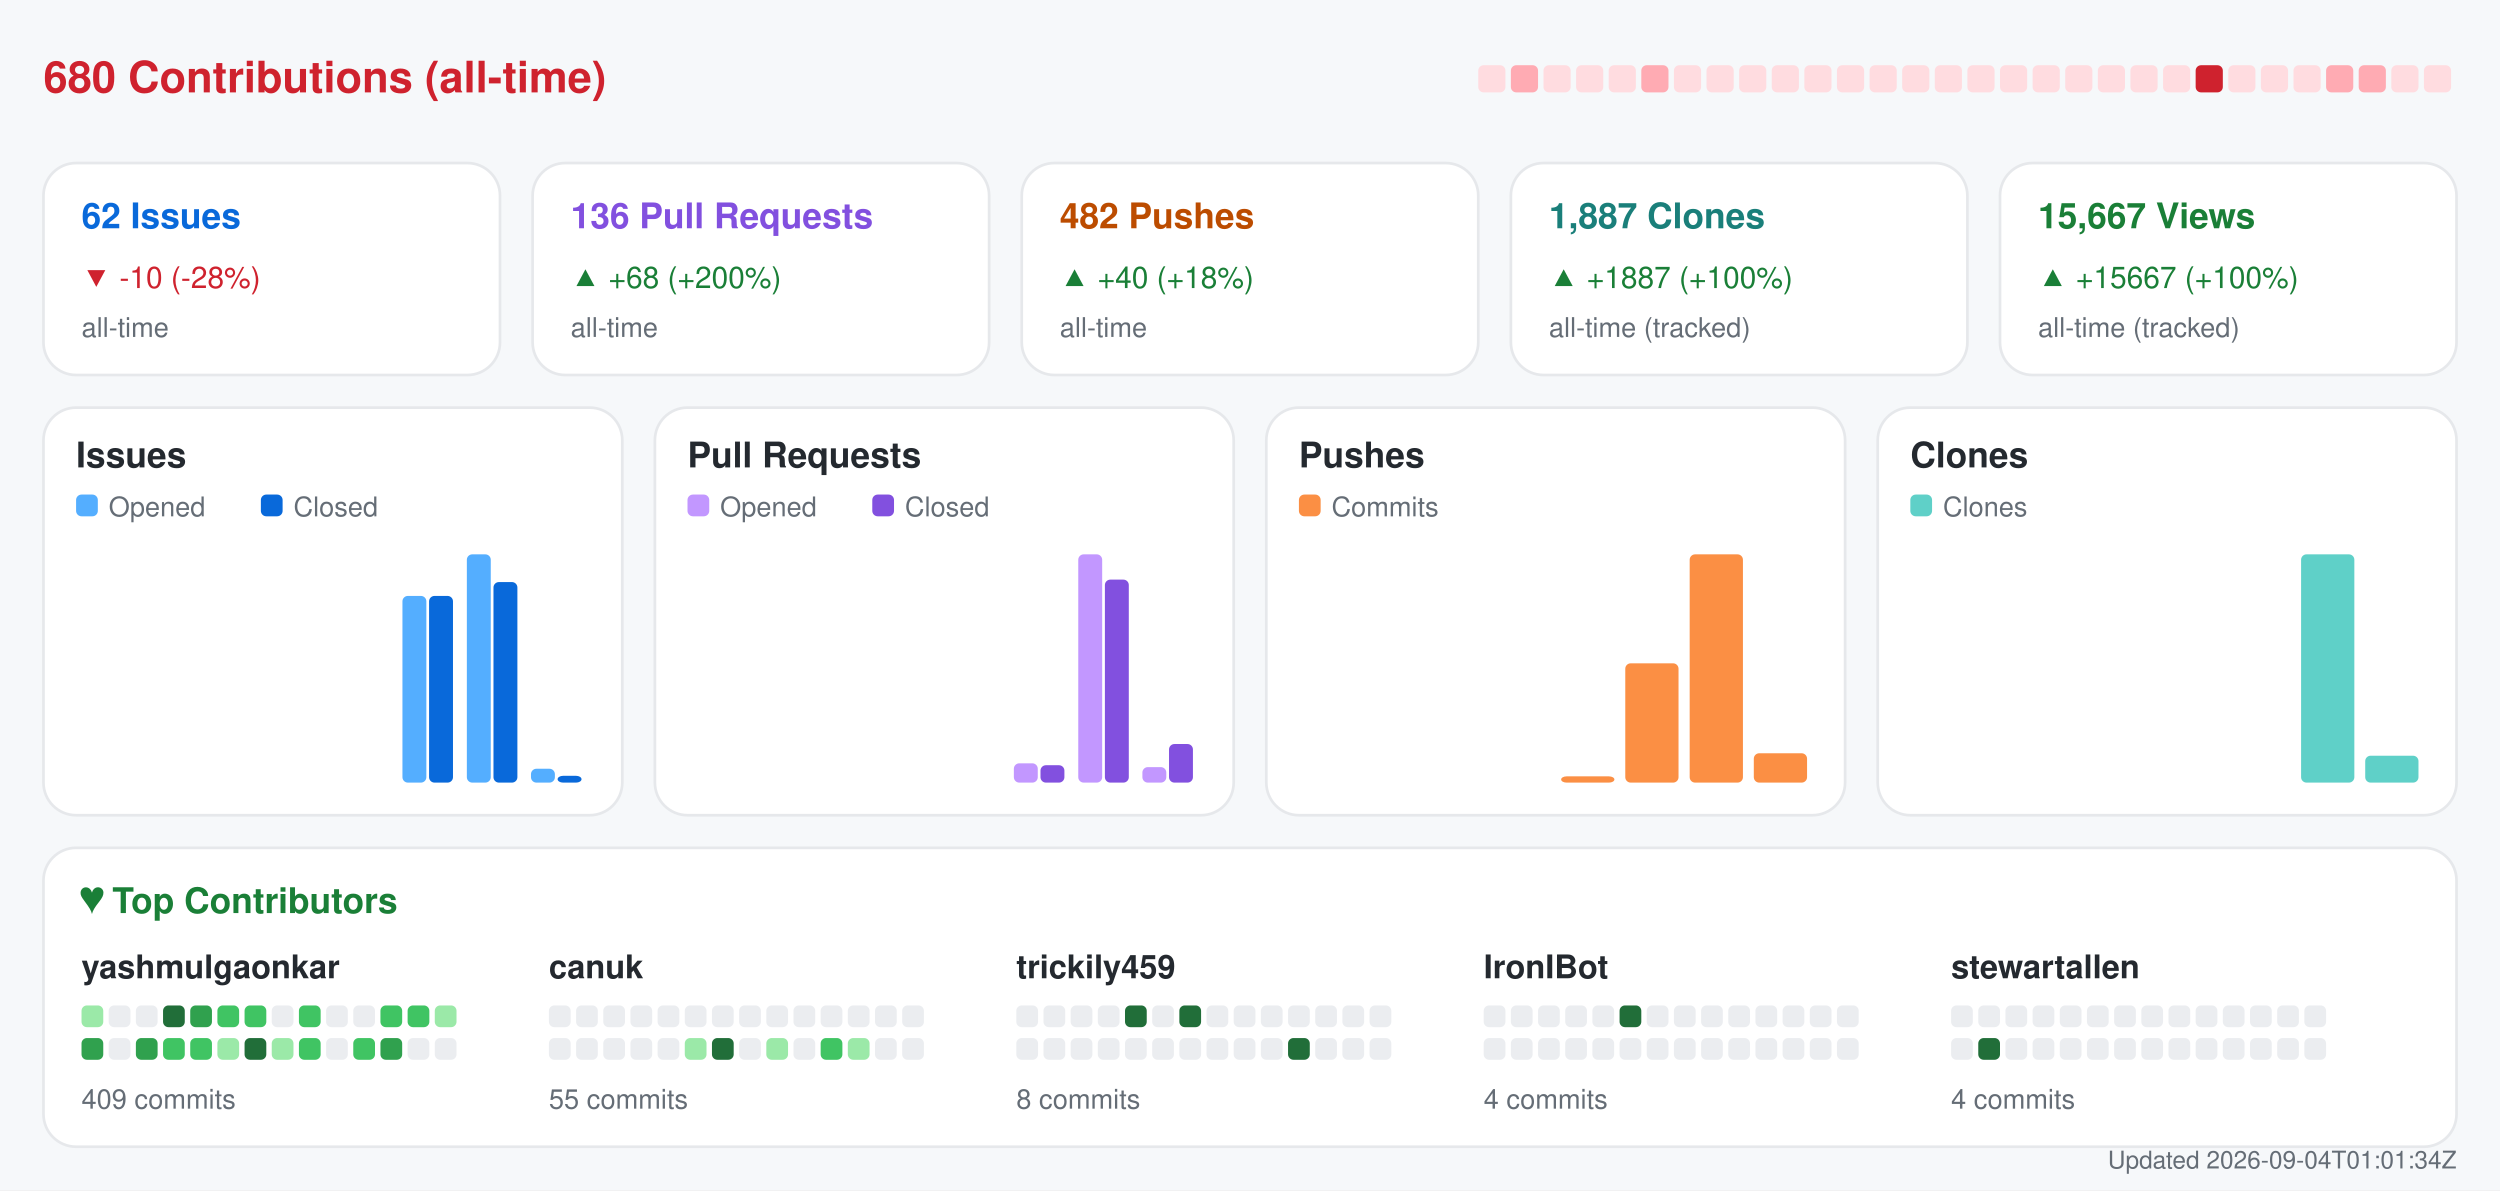
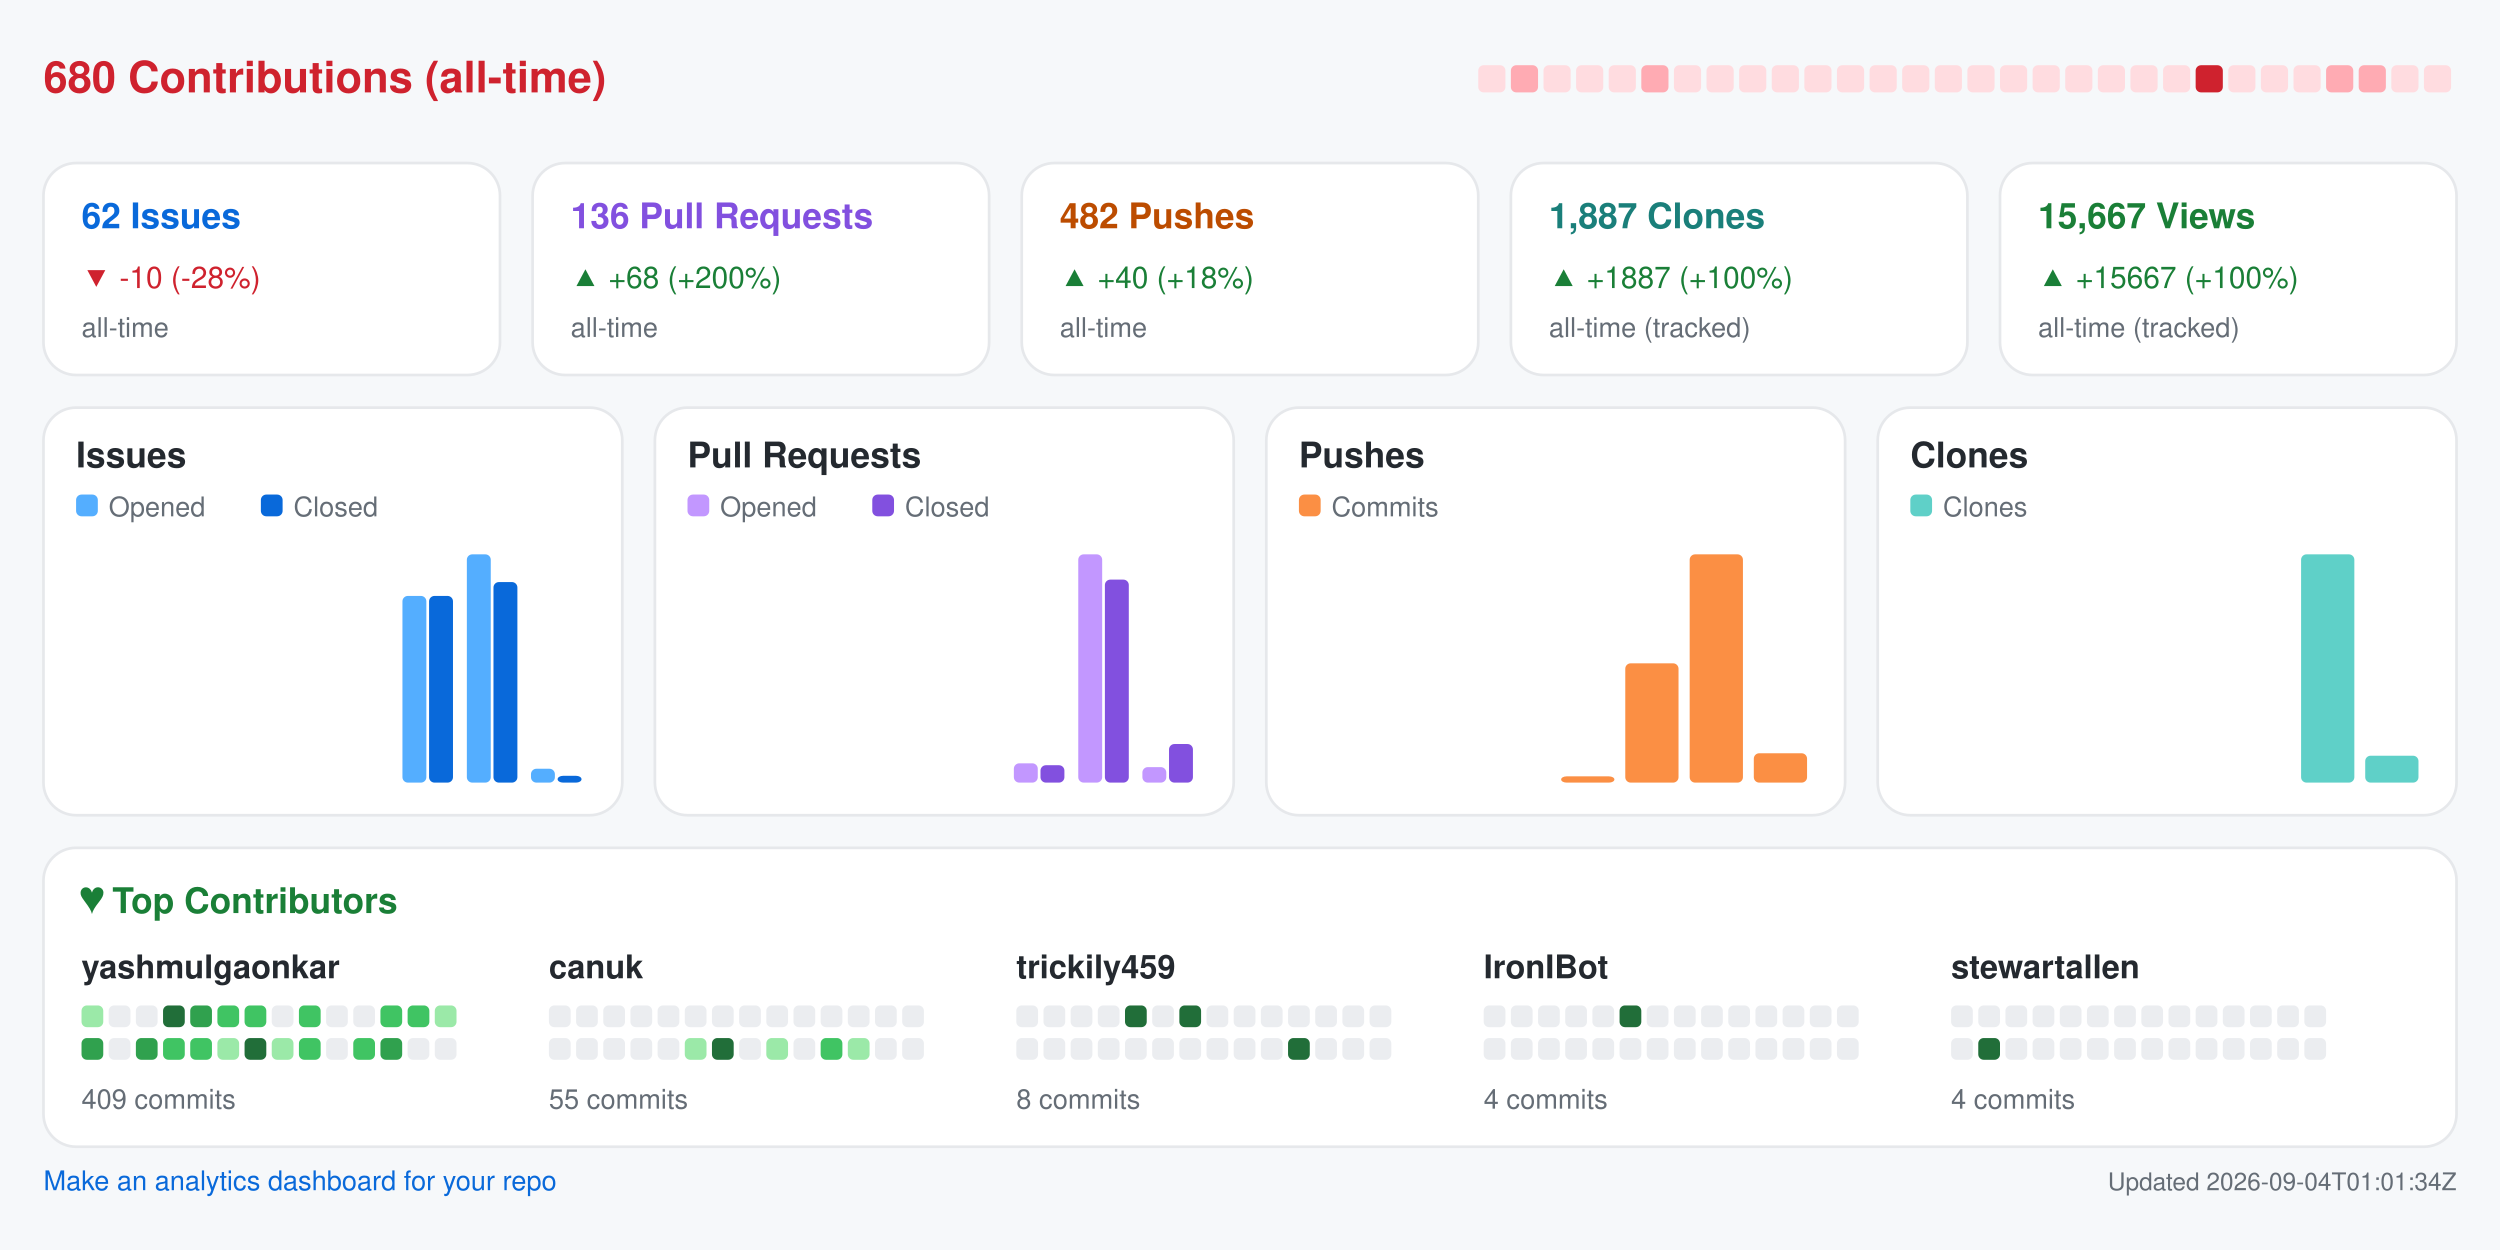
- <svg xmlns="http://www.w3.org/2000/svg" width="920" height="438" viewBox="0 0 920 438" role="img" aria-label="Repository analytics for yashmulgaonkar/FlightScnr_Pi">
-   <rect x="0.0" y="0.0" width="920.0" height="438.0" rx="0" fill="#f6f8fa" />
+ <svg xmlns="http://www.w3.org/2000/svg" width="920" height="460" viewBox="0 0 920 460" role="img" aria-label="Repository analytics for yashmulgaonkar/FlightScnr_Pi">
+   <rect x="0.0" y="0.0" width="920.0" height="460.0" rx="0" fill="#f6f8fa" />
  <text x="16.0" y="34.0" fill="#cf222e" font-size="16" font-family="-apple-system,BlinkMacSystemFont,Segoe UI,Helvetica,Arial,sans-serif" font-weight="600" text-anchor="start">680 Contributions (all-time)</text>
  <rect x="544.0" y="24.0" width="10.0" height="10.0" rx="2" fill="#ffdce0" />
  <rect x="556.0" y="24.0" width="10.0" height="10.0" rx="2" fill="#ffabb3" />
  <rect x="568.0" y="24.0" width="10.0" height="10.0" rx="2" fill="#ffdce0" />
  <rect x="580.0" y="24.0" width="10.0" height="10.0" rx="2" fill="#ffdce0" />
  <rect x="592.0" y="24.0" width="10.0" height="10.0" rx="2" fill="#ffdce0" />
  <rect x="604.0" y="24.0" width="10.0" height="10.0" rx="2" fill="#ffabb3" />
  <rect x="616.0" y="24.0" width="10.0" height="10.0" rx="2" fill="#ffdce0" />
  <rect x="628.0" y="24.0" width="10.0" height="10.0" rx="2" fill="#ffdce0" />
  <rect x="640.0" y="24.0" width="10.0" height="10.0" rx="2" fill="#ffdce0" />
  <rect x="652.0" y="24.0" width="10.0" height="10.0" rx="2" fill="#ffdce0" />
  <rect x="664.0" y="24.0" width="10.0" height="10.0" rx="2" fill="#ffdce0" />
  <rect x="676.0" y="24.0" width="10.0" height="10.0" rx="2" fill="#ffdce0" />
  <rect x="688.0" y="24.0" width="10.0" height="10.0" rx="2" fill="#ffdce0" />
  <rect x="700.0" y="24.0" width="10.0" height="10.0" rx="2" fill="#ffdce0" />
  <rect x="712.0" y="24.0" width="10.0" height="10.0" rx="2" fill="#ffdce0" />
  <rect x="724.0" y="24.0" width="10.0" height="10.0" rx="2" fill="#ffdce0" />
  <rect x="736.0" y="24.0" width="10.0" height="10.0" rx="2" fill="#ffdce0" />
  <rect x="748.0" y="24.0" width="10.0" height="10.0" rx="2" fill="#ffdce0" />
  <rect x="760.0" y="24.0" width="10.0" height="10.0" rx="2" fill="#ffdce0" />
  <rect x="772.0" y="24.0" width="10.0" height="10.0" rx="2" fill="#ffdce0" />
  <rect x="784.0" y="24.0" width="10.0" height="10.0" rx="2" fill="#ffdce0" />
  <rect x="796.0" y="24.0" width="10.0" height="10.0" rx="2" fill="#ffdce0" />
  <rect x="808.0" y="24.0" width="10.0" height="10.0" rx="2" fill="#cf222e" />
  <rect x="820.0" y="24.0" width="10.0" height="10.0" rx="2" fill="#ffdce0" />
  <rect x="832.0" y="24.0" width="10.0" height="10.0" rx="2" fill="#ffdce0" />
  <rect x="844.0" y="24.0" width="10.0" height="10.0" rx="2" fill="#ffdce0" />
  <rect x="856.0" y="24.0" width="10.0" height="10.0" rx="2" fill="#ffabb3" />
  <rect x="868.0" y="24.0" width="10.0" height="10.0" rx="2" fill="#ffabb3" />
  <rect x="880.0" y="24.0" width="10.0" height="10.0" rx="2" fill="#ffdce0" />
  <rect x="892.0" y="24.0" width="10.0" height="10.0" rx="2" fill="#ffdce0" />
  <rect x="16.0" y="60.0" width="168.0" height="78.0" rx="12" fill="#ffffff" stroke="#e6e8eb" />
  <text x="30.0" y="84.0" fill="#0969da" font-size="13" font-family="-apple-system,BlinkMacSystemFont,Segoe UI,Helvetica,Arial,sans-serif" font-weight="600" text-anchor="start">62 Issues</text>
  <text x="30.0" y="106.0" fill="#cf222e" font-size="11" font-family="-apple-system,BlinkMacSystemFont,Segoe UI,Helvetica,Arial,sans-serif" font-weight="400" text-anchor="start">▼ -10 (-28%)</text>
  <text x="30.0" y="124.0" fill="#656d76" font-size="10" font-family="-apple-system,BlinkMacSystemFont,Segoe UI,Helvetica,Arial,sans-serif" font-weight="400" text-anchor="start">all-time</text>
  <rect x="196.0" y="60.0" width="168.0" height="78.0" rx="12" fill="#ffffff" stroke="#e6e8eb" />
  <text x="210.0" y="84.0" fill="#8250df" font-size="13" font-family="-apple-system,BlinkMacSystemFont,Segoe UI,Helvetica,Arial,sans-serif" font-weight="600" text-anchor="start">136 Pull Requests</text>
  <text x="210.0" y="106.0" fill="#1a7f37" font-size="11" font-family="-apple-system,BlinkMacSystemFont,Segoe UI,Helvetica,Arial,sans-serif" font-weight="400" text-anchor="start">▲ +68 (+200%)</text>
  <text x="210.0" y="124.0" fill="#656d76" font-size="10" font-family="-apple-system,BlinkMacSystemFont,Segoe UI,Helvetica,Arial,sans-serif" font-weight="400" text-anchor="start">all-time</text>
  <rect x="376.0" y="60.0" width="168.0" height="78.0" rx="12" fill="#ffffff" stroke="#e6e8eb" />
  <text x="390.0" y="84.0" fill="#bc4c00" font-size="13" font-family="-apple-system,BlinkMacSystemFont,Segoe UI,Helvetica,Arial,sans-serif" font-weight="600" text-anchor="start">482 Pushes</text>
  <text x="390.0" y="106.0" fill="#1a7f37" font-size="11" font-family="-apple-system,BlinkMacSystemFont,Segoe UI,Helvetica,Arial,sans-serif" font-weight="400" text-anchor="start">▲ +40 (+18%)</text>
  <text x="390.0" y="124.0" fill="#656d76" font-size="10" font-family="-apple-system,BlinkMacSystemFont,Segoe UI,Helvetica,Arial,sans-serif" font-weight="400" text-anchor="start">all-time</text>
  <rect x="556.0" y="60.0" width="168.0" height="78.0" rx="12" fill="#ffffff" stroke="#e6e8eb" />
  <text x="570.0" y="84.0" fill="#1a7f7a" font-size="13" font-family="-apple-system,BlinkMacSystemFont,Segoe UI,Helvetica,Arial,sans-serif" font-weight="600" text-anchor="start">1,887 Clones</text>
  <text x="570.0" y="106.0" fill="#1a7f37" font-size="11" font-family="-apple-system,BlinkMacSystemFont,Segoe UI,Helvetica,Arial,sans-serif" font-weight="400" text-anchor="start">▲ +1887 (+100%)</text>
  <text x="570.0" y="124.0" fill="#656d76" font-size="10" font-family="-apple-system,BlinkMacSystemFont,Segoe UI,Helvetica,Arial,sans-serif" font-weight="400" text-anchor="start">all-time (tracked)</text>
  <rect x="736.0" y="60.0" width="168.0" height="78.0" rx="12" fill="#ffffff" stroke="#e6e8eb" />
  <text x="750.0" y="84.0" fill="#1a7f37" font-size="13" font-family="-apple-system,BlinkMacSystemFont,Segoe UI,Helvetica,Arial,sans-serif" font-weight="600" text-anchor="start">15,667 Views</text>
  <text x="750.0" y="106.0" fill="#1a7f37" font-size="11" font-family="-apple-system,BlinkMacSystemFont,Segoe UI,Helvetica,Arial,sans-serif" font-weight="400" text-anchor="start">▲ +15667 (+100%)</text>
  <text x="750.0" y="124.0" fill="#656d76" font-size="10" font-family="-apple-system,BlinkMacSystemFont,Segoe UI,Helvetica,Arial,sans-serif" font-weight="400" text-anchor="start">all-time (tracked)</text>
  <rect x="16.0" y="150.0" width="213.0" height="150.0" rx="12" fill="#ffffff" stroke="#e6e8eb" />
  <text x="28.0" y="172.0" fill="#24292f" font-size="13" font-family="-apple-system,BlinkMacSystemFont,Segoe UI,Helvetica,Arial,sans-serif" font-weight="600" text-anchor="start">Issues</text>
  <rect x="28.0" y="182.0" width="8.0" height="8.0" rx="2" fill="#54aeff" />
  <text x="40.0" y="190.0" fill="#656d76" font-size="10" font-family="-apple-system,BlinkMacSystemFont,Segoe UI,Helvetica,Arial,sans-serif" font-weight="400" text-anchor="start">Opened</text>
  <rect x="96.0" y="182.0" width="8.0" height="8.0" rx="2" fill="#0969da" />
  <text x="108.0" y="190.0" fill="#656d76" font-size="10" font-family="-apple-system,BlinkMacSystemFont,Segoe UI,Helvetica,Arial,sans-serif" font-weight="400" text-anchor="start">Closed</text>
  <rect x="30.0" y="288.0" width="8.8" height="0.0" rx="2" fill="#54aeff" />
  <rect x="39.8" y="288.0" width="8.8" height="0.0" rx="2" fill="#0969da" />
  <rect x="53.6" y="288.0" width="8.8" height="0.0" rx="2" fill="#54aeff" />
  <rect x="63.4" y="288.0" width="8.8" height="0.0" rx="2" fill="#0969da" />
  <rect x="77.2" y="288.0" width="8.8" height="0.0" rx="2" fill="#54aeff" />
  <rect x="87.1" y="288.0" width="8.8" height="0.0" rx="2" fill="#0969da" />
  <rect x="100.9" y="288.0" width="8.8" height="0.0" rx="2" fill="#54aeff" />
  <rect x="110.7" y="288.0" width="8.8" height="0.0" rx="2" fill="#0969da" />
  <rect x="124.5" y="288.0" width="8.8" height="0.0" rx="2" fill="#54aeff" />
  <rect x="134.3" y="288.0" width="8.8" height="0.0" rx="2" fill="#0969da" />
  <rect x="148.1" y="219.3" width="8.8" height="68.7" rx="2" fill="#54aeff" />
  <rect x="157.9" y="219.3" width="8.8" height="68.7" rx="2" fill="#0969da" />
  <rect x="171.8" y="204.0" width="8.8" height="84.0" rx="2" fill="#54aeff" />
  <rect x="181.6" y="214.2" width="8.8" height="73.8" rx="2" fill="#0969da" />
  <rect x="195.4" y="282.9" width="8.8" height="5.1" rx="2" fill="#54aeff" />
  <rect x="205.2" y="285.5" width="8.8" height="2.5" rx="2" fill="#0969da" />
  <rect x="241.0" y="150.0" width="213.0" height="150.0" rx="12" fill="#ffffff" stroke="#e6e8eb" />
  <text x="253.0" y="172.0" fill="#24292f" font-size="13" font-family="-apple-system,BlinkMacSystemFont,Segoe UI,Helvetica,Arial,sans-serif" font-weight="600" text-anchor="start">Pull Requests</text>
  <rect x="253.0" y="182.0" width="8.0" height="8.0" rx="2" fill="#c297ff" />
  <text x="265.0" y="190.0" fill="#656d76" font-size="10" font-family="-apple-system,BlinkMacSystemFont,Segoe UI,Helvetica,Arial,sans-serif" font-weight="400" text-anchor="start">Opened</text>
  <rect x="321.0" y="182.0" width="8.0" height="8.0" rx="2" fill="#8250df" />
  <text x="333.0" y="190.0" fill="#656d76" font-size="10" font-family="-apple-system,BlinkMacSystemFont,Segoe UI,Helvetica,Arial,sans-serif" font-weight="400" text-anchor="start">Closed</text>
  <rect x="255.0" y="288.0" width="8.8" height="0.0" rx="2" fill="#c297ff" />
  <rect x="264.8" y="288.0" width="8.8" height="0.0" rx="2" fill="#8250df" />
  <rect x="278.6" y="288.0" width="8.8" height="0.0" rx="2" fill="#c297ff" />
  <rect x="288.4" y="288.0" width="8.8" height="0.0" rx="2" fill="#8250df" />
  <rect x="302.2" y="288.0" width="8.8" height="0.0" rx="2" fill="#c297ff" />
  <rect x="312.1" y="288.0" width="8.8" height="0.0" rx="2" fill="#8250df" />
  <rect x="325.9" y="288.0" width="8.8" height="0.0" rx="2" fill="#c297ff" />
  <rect x="335.7" y="288.0" width="8.8" height="0.0" rx="2" fill="#8250df" />
  <rect x="349.5" y="288.0" width="8.8" height="0.0" rx="2" fill="#c297ff" />
  <rect x="359.3" y="288.0" width="8.8" height="0.0" rx="2" fill="#8250df" />
  <rect x="373.1" y="280.9" width="8.8" height="7.1" rx="2" fill="#c297ff" />
  <rect x="382.9" y="281.6" width="8.8" height="6.4" rx="2" fill="#8250df" />
  <rect x="396.8" y="204.0" width="8.8" height="84.0" rx="2" fill="#c297ff" />
  <rect x="406.6" y="213.3" width="8.8" height="74.7" rx="2" fill="#8250df" />
  <rect x="420.4" y="282.3" width="8.8" height="5.7" rx="2" fill="#c297ff" />
  <rect x="430.2" y="273.8" width="8.8" height="14.2" rx="2" fill="#8250df" />
  <rect x="466.0" y="150.0" width="213.0" height="150.0" rx="12" fill="#ffffff" stroke="#e6e8eb" />
  <text x="478.0" y="172.0" fill="#24292f" font-size="13" font-family="-apple-system,BlinkMacSystemFont,Segoe UI,Helvetica,Arial,sans-serif" font-weight="600" text-anchor="start">Pushes</text>
  <rect x="478.0" y="182.0" width="8.0" height="8.0" rx="2" fill="#fb8f44" />
  <text x="490.0" y="190.0" fill="#656d76" font-size="10" font-family="-apple-system,BlinkMacSystemFont,Segoe UI,Helvetica,Arial,sans-serif" font-weight="400" text-anchor="start">Commits</text>
  <rect x="480.0" y="288.0" width="19.6" height="0.0" rx="2" fill="#fb8f44" />
  <rect x="503.6" y="288.0" width="19.6" height="0.0" rx="2" fill="#fb8f44" />
  <rect x="527.2" y="288.0" width="19.6" height="0.0" rx="2" fill="#fb8f44" />
  <rect x="550.9" y="288.0" width="19.6" height="0.0" rx="2" fill="#fb8f44" />
  <rect x="574.5" y="285.7" width="19.6" height="2.3" rx="2" fill="#fb8f44" />
  <rect x="598.1" y="244.1" width="19.6" height="43.9" rx="2" fill="#fb8f44" />
  <rect x="621.8" y="204.0" width="19.6" height="84.0" rx="2" fill="#fb8f44" />
  <rect x="645.4" y="277.2" width="19.6" height="10.8" rx="2" fill="#fb8f44" />
  <rect x="691.0" y="150.0" width="213.0" height="150.0" rx="12" fill="#ffffff" stroke="#e6e8eb" />
  <text x="703.0" y="172.0" fill="#24292f" font-size="13" font-family="-apple-system,BlinkMacSystemFont,Segoe UI,Helvetica,Arial,sans-serif" font-weight="600" text-anchor="start">Clones</text>
  <rect x="703.0" y="182.0" width="8.0" height="8.0" rx="2" fill="#5fd0c8" />
  <text x="715.0" y="190.0" fill="#656d76" font-size="10" font-family="-apple-system,BlinkMacSystemFont,Segoe UI,Helvetica,Arial,sans-serif" font-weight="400" text-anchor="start">Clones</text>
  <rect x="705.0" y="288.0" width="19.6" height="0.0" rx="2" fill="#5fd0c8" />
  <rect x="728.6" y="288.0" width="19.6" height="0.0" rx="2" fill="#5fd0c8" />
  <rect x="752.2" y="288.0" width="19.6" height="0.0" rx="2" fill="#5fd0c8" />
  <rect x="775.9" y="288.0" width="19.6" height="0.0" rx="2" fill="#5fd0c8" />
  <rect x="799.5" y="288.0" width="19.6" height="0.0" rx="2" fill="#5fd0c8" />
  <rect x="823.1" y="288.0" width="19.6" height="0.0" rx="2" fill="#5fd0c8" />
  <rect x="846.8" y="204.0" width="19.6" height="84.0" rx="2" fill="#5fd0c8" />
  <rect x="870.4" y="278.1" width="19.6" height="9.9" rx="2" fill="#5fd0c8" />
  <rect x="16.0" y="312.0" width="888.0" height="110.0" rx="12" fill="#ffffff" stroke="#e6e8eb" />
  <text x="30.0" y="336.0" fill="#1a7f37" font-size="13" font-family="-apple-system,BlinkMacSystemFont,Segoe UI,Helvetica,Arial,sans-serif" font-weight="600" text-anchor="start">♥  Top Contributors</text>
  <text x="30.0" y="360.0" fill="#24292f" font-size="12" font-family="-apple-system,BlinkMacSystemFont,Segoe UI,Helvetica,Arial,sans-serif" font-weight="600" text-anchor="start">yashmulgaonkar</text>
  <rect x="30.0" y="370.0" width="8.0" height="8.0" rx="2" fill="#9be9a8" />
  <rect x="40.0" y="370.0" width="8.0" height="8.0" rx="2" fill="#ebedf0" />
  <rect x="50.0" y="370.0" width="8.0" height="8.0" rx="2" fill="#ebedf0" />
  <rect x="60.0" y="370.0" width="8.0" height="8.0" rx="2" fill="#216e39" />
  <rect x="70.0" y="370.0" width="8.0" height="8.0" rx="2" fill="#30a14e" />
  <rect x="80.0" y="370.0" width="8.0" height="8.0" rx="2" fill="#40c463" />
  <rect x="90.0" y="370.0" width="8.0" height="8.0" rx="2" fill="#40c463" />
  <rect x="100.0" y="370.0" width="8.0" height="8.0" rx="2" fill="#ebedf0" />
  <rect x="110.0" y="370.0" width="8.0" height="8.0" rx="2" fill="#40c463" />
  <rect x="120.0" y="370.0" width="8.0" height="8.0" rx="2" fill="#ebedf0" />
  <rect x="130.0" y="370.0" width="8.0" height="8.0" rx="2" fill="#ebedf0" />
  <rect x="140.0" y="370.0" width="8.0" height="8.0" rx="2" fill="#40c463" />
  <rect x="150.0" y="370.0" width="8.0" height="8.0" rx="2" fill="#40c463" />
  <rect x="160.0" y="370.0" width="8.0" height="8.0" rx="2" fill="#9be9a8" />
  <rect x="30.0" y="382.0" width="8.0" height="8.0" rx="2" fill="#30a14e" />
  <rect x="40.0" y="382.0" width="8.0" height="8.0" rx="2" fill="#ebedf0" />
  <rect x="50.0" y="382.0" width="8.0" height="8.0" rx="2" fill="#30a14e" />
  <rect x="60.0" y="382.0" width="8.0" height="8.0" rx="2" fill="#40c463" />
  <rect x="70.0" y="382.0" width="8.0" height="8.0" rx="2" fill="#40c463" />
  <rect x="80.0" y="382.0" width="8.0" height="8.0" rx="2" fill="#9be9a8" />
  <rect x="90.0" y="382.0" width="8.0" height="8.0" rx="2" fill="#216e39" />
  <rect x="100.0" y="382.0" width="8.0" height="8.0" rx="2" fill="#9be9a8" />
  <rect x="110.0" y="382.0" width="8.0" height="8.0" rx="2" fill="#40c463" />
  <rect x="120.0" y="382.0" width="8.0" height="8.0" rx="2" fill="#ebedf0" />
  <rect x="130.0" y="382.0" width="8.0" height="8.0" rx="2" fill="#40c463" />
  <rect x="140.0" y="382.0" width="8.0" height="8.0" rx="2" fill="#30a14e" />
  <rect x="150.0" y="382.0" width="8.0" height="8.0" rx="2" fill="#ebedf0" />
  <rect x="160.0" y="382.0" width="8.0" height="8.0" rx="2" fill="#ebedf0" />
  <text x="30.0" y="408.0" fill="#656d76" font-size="10" font-family="-apple-system,BlinkMacSystemFont,Segoe UI,Helvetica,Arial,sans-serif" font-weight="400" text-anchor="start">409 commits</text>
  <text x="202.0" y="360.0" fill="#24292f" font-size="12" font-family="-apple-system,BlinkMacSystemFont,Segoe UI,Helvetica,Arial,sans-serif" font-weight="600" text-anchor="start">canuk</text>
  <rect x="202.0" y="370.0" width="8.0" height="8.0" rx="2" fill="#ebedf0" />
  <rect x="212.0" y="370.0" width="8.0" height="8.0" rx="2" fill="#ebedf0" />
  <rect x="222.0" y="370.0" width="8.0" height="8.0" rx="2" fill="#ebedf0" />
  <rect x="232.0" y="370.0" width="8.0" height="8.0" rx="2" fill="#ebedf0" />
  <rect x="242.0" y="370.0" width="8.0" height="8.0" rx="2" fill="#ebedf0" />
  <rect x="252.0" y="370.0" width="8.0" height="8.0" rx="2" fill="#ebedf0" />
  <rect x="262.0" y="370.0" width="8.0" height="8.0" rx="2" fill="#ebedf0" />
  <rect x="272.0" y="370.0" width="8.0" height="8.0" rx="2" fill="#ebedf0" />
  <rect x="282.0" y="370.0" width="8.0" height="8.0" rx="2" fill="#ebedf0" />
  <rect x="292.0" y="370.0" width="8.0" height="8.0" rx="2" fill="#ebedf0" />
  <rect x="302.0" y="370.0" width="8.0" height="8.0" rx="2" fill="#ebedf0" />
  <rect x="312.0" y="370.0" width="8.0" height="8.0" rx="2" fill="#ebedf0" />
  <rect x="322.0" y="370.0" width="8.0" height="8.0" rx="2" fill="#ebedf0" />
  <rect x="332.0" y="370.0" width="8.0" height="8.0" rx="2" fill="#ebedf0" />
  <rect x="202.0" y="382.0" width="8.0" height="8.0" rx="2" fill="#ebedf0" />
  <rect x="212.0" y="382.0" width="8.0" height="8.0" rx="2" fill="#ebedf0" />
  <rect x="222.0" y="382.0" width="8.0" height="8.0" rx="2" fill="#ebedf0" />
  <rect x="232.0" y="382.0" width="8.0" height="8.0" rx="2" fill="#ebedf0" />
  <rect x="242.0" y="382.0" width="8.0" height="8.0" rx="2" fill="#ebedf0" />
  <rect x="252.0" y="382.0" width="8.0" height="8.0" rx="2" fill="#9be9a8" />
  <rect x="262.0" y="382.0" width="8.0" height="8.0" rx="2" fill="#216e39" />
  <rect x="272.0" y="382.0" width="8.0" height="8.0" rx="2" fill="#ebedf0" />
  <rect x="282.0" y="382.0" width="8.0" height="8.0" rx="2" fill="#9be9a8" />
  <rect x="292.0" y="382.0" width="8.0" height="8.0" rx="2" fill="#ebedf0" />
  <rect x="302.0" y="382.0" width="8.0" height="8.0" rx="2" fill="#40c463" />
  <rect x="312.0" y="382.0" width="8.0" height="8.0" rx="2" fill="#9be9a8" />
  <rect x="322.0" y="382.0" width="8.0" height="8.0" rx="2" fill="#ebedf0" />
  <rect x="332.0" y="382.0" width="8.0" height="8.0" rx="2" fill="#ebedf0" />
  <text x="202.0" y="408.0" fill="#656d76" font-size="10" font-family="-apple-system,BlinkMacSystemFont,Segoe UI,Helvetica,Arial,sans-serif" font-weight="400" text-anchor="start">55 commits</text>
  <text x="374.0" y="360.0" fill="#24292f" font-size="12" font-family="-apple-system,BlinkMacSystemFont,Segoe UI,Helvetica,Arial,sans-serif" font-weight="600" text-anchor="start">trickily459</text>
  <rect x="374.0" y="370.0" width="8.0" height="8.0" rx="2" fill="#ebedf0" />
  <rect x="384.0" y="370.0" width="8.0" height="8.0" rx="2" fill="#ebedf0" />
  <rect x="394.0" y="370.0" width="8.0" height="8.0" rx="2" fill="#ebedf0" />
  <rect x="404.0" y="370.0" width="8.0" height="8.0" rx="2" fill="#ebedf0" />
  <rect x="414.0" y="370.0" width="8.0" height="8.0" rx="2" fill="#216e39" />
  <rect x="424.0" y="370.0" width="8.0" height="8.0" rx="2" fill="#ebedf0" />
  <rect x="434.0" y="370.0" width="8.0" height="8.0" rx="2" fill="#216e39" />
  <rect x="444.0" y="370.0" width="8.0" height="8.0" rx="2" fill="#ebedf0" />
  <rect x="454.0" y="370.0" width="8.0" height="8.0" rx="2" fill="#ebedf0" />
  <rect x="464.0" y="370.0" width="8.0" height="8.0" rx="2" fill="#ebedf0" />
  <rect x="474.0" y="370.0" width="8.0" height="8.0" rx="2" fill="#ebedf0" />
  <rect x="484.0" y="370.0" width="8.0" height="8.0" rx="2" fill="#ebedf0" />
  <rect x="494.0" y="370.0" width="8.0" height="8.0" rx="2" fill="#ebedf0" />
  <rect x="504.0" y="370.0" width="8.0" height="8.0" rx="2" fill="#ebedf0" />
  <rect x="374.0" y="382.0" width="8.0" height="8.0" rx="2" fill="#ebedf0" />
  <rect x="384.0" y="382.0" width="8.0" height="8.0" rx="2" fill="#ebedf0" />
  <rect x="394.0" y="382.0" width="8.0" height="8.0" rx="2" fill="#ebedf0" />
  <rect x="404.0" y="382.0" width="8.0" height="8.0" rx="2" fill="#ebedf0" />
  <rect x="414.0" y="382.0" width="8.0" height="8.0" rx="2" fill="#ebedf0" />
  <rect x="424.0" y="382.0" width="8.0" height="8.0" rx="2" fill="#ebedf0" />
  <rect x="434.0" y="382.0" width="8.0" height="8.0" rx="2" fill="#ebedf0" />
  <rect x="444.0" y="382.0" width="8.0" height="8.0" rx="2" fill="#ebedf0" />
  <rect x="454.0" y="382.0" width="8.0" height="8.0" rx="2" fill="#ebedf0" />
  <rect x="464.0" y="382.0" width="8.0" height="8.0" rx="2" fill="#ebedf0" />
  <rect x="474.0" y="382.0" width="8.0" height="8.0" rx="2" fill="#216e39" />
  <rect x="484.0" y="382.0" width="8.0" height="8.0" rx="2" fill="#ebedf0" />
  <rect x="494.0" y="382.0" width="8.0" height="8.0" rx="2" fill="#ebedf0" />
  <rect x="504.0" y="382.0" width="8.0" height="8.0" rx="2" fill="#ebedf0" />
  <text x="374.0" y="408.0" fill="#656d76" font-size="10" font-family="-apple-system,BlinkMacSystemFont,Segoe UI,Helvetica,Arial,sans-serif" font-weight="400" text-anchor="start">8 commits</text>
  <text x="546.0" y="360.0" fill="#24292f" font-size="12" font-family="-apple-system,BlinkMacSystemFont,Segoe UI,Helvetica,Arial,sans-serif" font-weight="600" text-anchor="start">IronIBot</text>
  <rect x="546.0" y="370.0" width="8.0" height="8.0" rx="2" fill="#ebedf0" />
  <rect x="556.0" y="370.0" width="8.0" height="8.0" rx="2" fill="#ebedf0" />
  <rect x="566.0" y="370.0" width="8.0" height="8.0" rx="2" fill="#ebedf0" />
  <rect x="576.0" y="370.0" width="8.0" height="8.0" rx="2" fill="#ebedf0" />
  <rect x="586.0" y="370.0" width="8.0" height="8.0" rx="2" fill="#ebedf0" />
  <rect x="596.0" y="370.0" width="8.0" height="8.0" rx="2" fill="#216e39" />
  <rect x="606.0" y="370.0" width="8.0" height="8.0" rx="2" fill="#ebedf0" />
  <rect x="616.0" y="370.0" width="8.0" height="8.0" rx="2" fill="#ebedf0" />
  <rect x="626.0" y="370.0" width="8.0" height="8.0" rx="2" fill="#ebedf0" />
  <rect x="636.0" y="370.0" width="8.0" height="8.0" rx="2" fill="#ebedf0" />
  <rect x="646.0" y="370.0" width="8.0" height="8.0" rx="2" fill="#ebedf0" />
  <rect x="656.0" y="370.0" width="8.0" height="8.0" rx="2" fill="#ebedf0" />
  <rect x="666.0" y="370.0" width="8.0" height="8.0" rx="2" fill="#ebedf0" />
  <rect x="676.0" y="370.0" width="8.0" height="8.0" rx="2" fill="#ebedf0" />
  <rect x="546.0" y="382.0" width="8.0" height="8.0" rx="2" fill="#ebedf0" />
  <rect x="556.0" y="382.0" width="8.0" height="8.0" rx="2" fill="#ebedf0" />
  <rect x="566.0" y="382.0" width="8.0" height="8.0" rx="2" fill="#ebedf0" />
  <rect x="576.0" y="382.0" width="8.0" height="8.0" rx="2" fill="#ebedf0" />
  <rect x="586.0" y="382.0" width="8.0" height="8.0" rx="2" fill="#ebedf0" />
  <rect x="596.0" y="382.0" width="8.0" height="8.0" rx="2" fill="#ebedf0" />
  <rect x="606.0" y="382.0" width="8.0" height="8.0" rx="2" fill="#ebedf0" />
  <rect x="616.0" y="382.0" width="8.0" height="8.0" rx="2" fill="#ebedf0" />
  <rect x="626.0" y="382.0" width="8.0" height="8.0" rx="2" fill="#ebedf0" />
  <rect x="636.0" y="382.0" width="8.0" height="8.0" rx="2" fill="#ebedf0" />
  <rect x="646.0" y="382.0" width="8.0" height="8.0" rx="2" fill="#ebedf0" />
  <rect x="656.0" y="382.0" width="8.0" height="8.0" rx="2" fill="#ebedf0" />
  <rect x="666.0" y="382.0" width="8.0" height="8.0" rx="2" fill="#ebedf0" />
  <rect x="676.0" y="382.0" width="8.0" height="8.0" rx="2" fill="#ebedf0" />
  <text x="546.0" y="408.0" fill="#656d76" font-size="10" font-family="-apple-system,BlinkMacSystemFont,Segoe UI,Helvetica,Arial,sans-serif" font-weight="400" text-anchor="start">4 commits</text>
  <text x="718.0" y="360.0" fill="#24292f" font-size="12" font-family="-apple-system,BlinkMacSystemFont,Segoe UI,Helvetica,Arial,sans-serif" font-weight="600" text-anchor="start">stewartallen</text>
  <rect x="718.0" y="370.0" width="8.0" height="8.0" rx="2" fill="#ebedf0" />
  <rect x="728.0" y="370.0" width="8.0" height="8.0" rx="2" fill="#ebedf0" />
  <rect x="738.0" y="370.0" width="8.0" height="8.0" rx="2" fill="#ebedf0" />
  <rect x="748.0" y="370.0" width="8.0" height="8.0" rx="2" fill="#ebedf0" />
  <rect x="758.0" y="370.0" width="8.0" height="8.0" rx="2" fill="#ebedf0" />
  <rect x="768.0" y="370.0" width="8.0" height="8.0" rx="2" fill="#ebedf0" />
  <rect x="778.0" y="370.0" width="8.0" height="8.0" rx="2" fill="#ebedf0" />
  <rect x="788.0" y="370.0" width="8.0" height="8.0" rx="2" fill="#ebedf0" />
  <rect x="798.0" y="370.0" width="8.0" height="8.0" rx="2" fill="#ebedf0" />
  <rect x="808.0" y="370.0" width="8.0" height="8.0" rx="2" fill="#ebedf0" />
  <rect x="818.0" y="370.0" width="8.0" height="8.0" rx="2" fill="#ebedf0" />
  <rect x="828.0" y="370.0" width="8.0" height="8.0" rx="2" fill="#ebedf0" />
  <rect x="838.0" y="370.0" width="8.0" height="8.0" rx="2" fill="#ebedf0" />
  <rect x="848.0" y="370.0" width="8.0" height="8.0" rx="2" fill="#ebedf0" />
  <rect x="718.0" y="382.0" width="8.0" height="8.0" rx="2" fill="#ebedf0" />
  <rect x="728.0" y="382.0" width="8.0" height="8.0" rx="2" fill="#216e39" />
  <rect x="738.0" y="382.0" width="8.0" height="8.0" rx="2" fill="#ebedf0" />
  <rect x="748.0" y="382.0" width="8.0" height="8.0" rx="2" fill="#ebedf0" />
  <rect x="758.0" y="382.0" width="8.0" height="8.0" rx="2" fill="#ebedf0" />
  <rect x="768.0" y="382.0" width="8.0" height="8.0" rx="2" fill="#ebedf0" />
  <rect x="778.0" y="382.0" width="8.0" height="8.0" rx="2" fill="#ebedf0" />
  <rect x="788.0" y="382.0" width="8.0" height="8.0" rx="2" fill="#ebedf0" />
  <rect x="798.0" y="382.0" width="8.0" height="8.0" rx="2" fill="#ebedf0" />
  <rect x="808.0" y="382.0" width="8.0" height="8.0" rx="2" fill="#ebedf0" />
  <rect x="818.0" y="382.0" width="8.0" height="8.0" rx="2" fill="#ebedf0" />
  <rect x="828.0" y="382.0" width="8.0" height="8.0" rx="2" fill="#ebedf0" />
  <rect x="838.0" y="382.0" width="8.0" height="8.0" rx="2" fill="#ebedf0" />
  <rect x="848.0" y="382.0" width="8.0" height="8.0" rx="2" fill="#ebedf0" />
  <text x="718.0" y="408.0" fill="#656d76" font-size="10" font-family="-apple-system,BlinkMacSystemFont,Segoe UI,Helvetica,Arial,sans-serif" font-weight="400" text-anchor="start">4 commits</text>
-   <text x="904.0" y="430.0" fill="#656d76" font-size="9" font-family="-apple-system,BlinkMacSystemFont,Segoe UI,Helvetica,Arial,sans-serif" font-weight="400" text-anchor="end">Updated 2026-09-04T01:01:34Z</text>
+   <a href="https://github.com/yashmulgaonkar/repo-analytics" target="_blank" rel="noopener noreferrer">
+     <text x="16.0" y="438.0" fill="#0969da" font-size="10" font-family="-apple-system,BlinkMacSystemFont,Segoe UI,Helvetica,Arial,sans-serif" font-weight="400" text-anchor="start">Make an analytics dashboard for your repo</text>
+   </a>
+   <text x="904.0" y="438.0" fill="#656d76" font-size="9" font-family="-apple-system,BlinkMacSystemFont,Segoe UI,Helvetica,Arial,sans-serif" font-weight="400" text-anchor="end">Updated 2026-09-04T01:01:34Z</text>
</svg>
